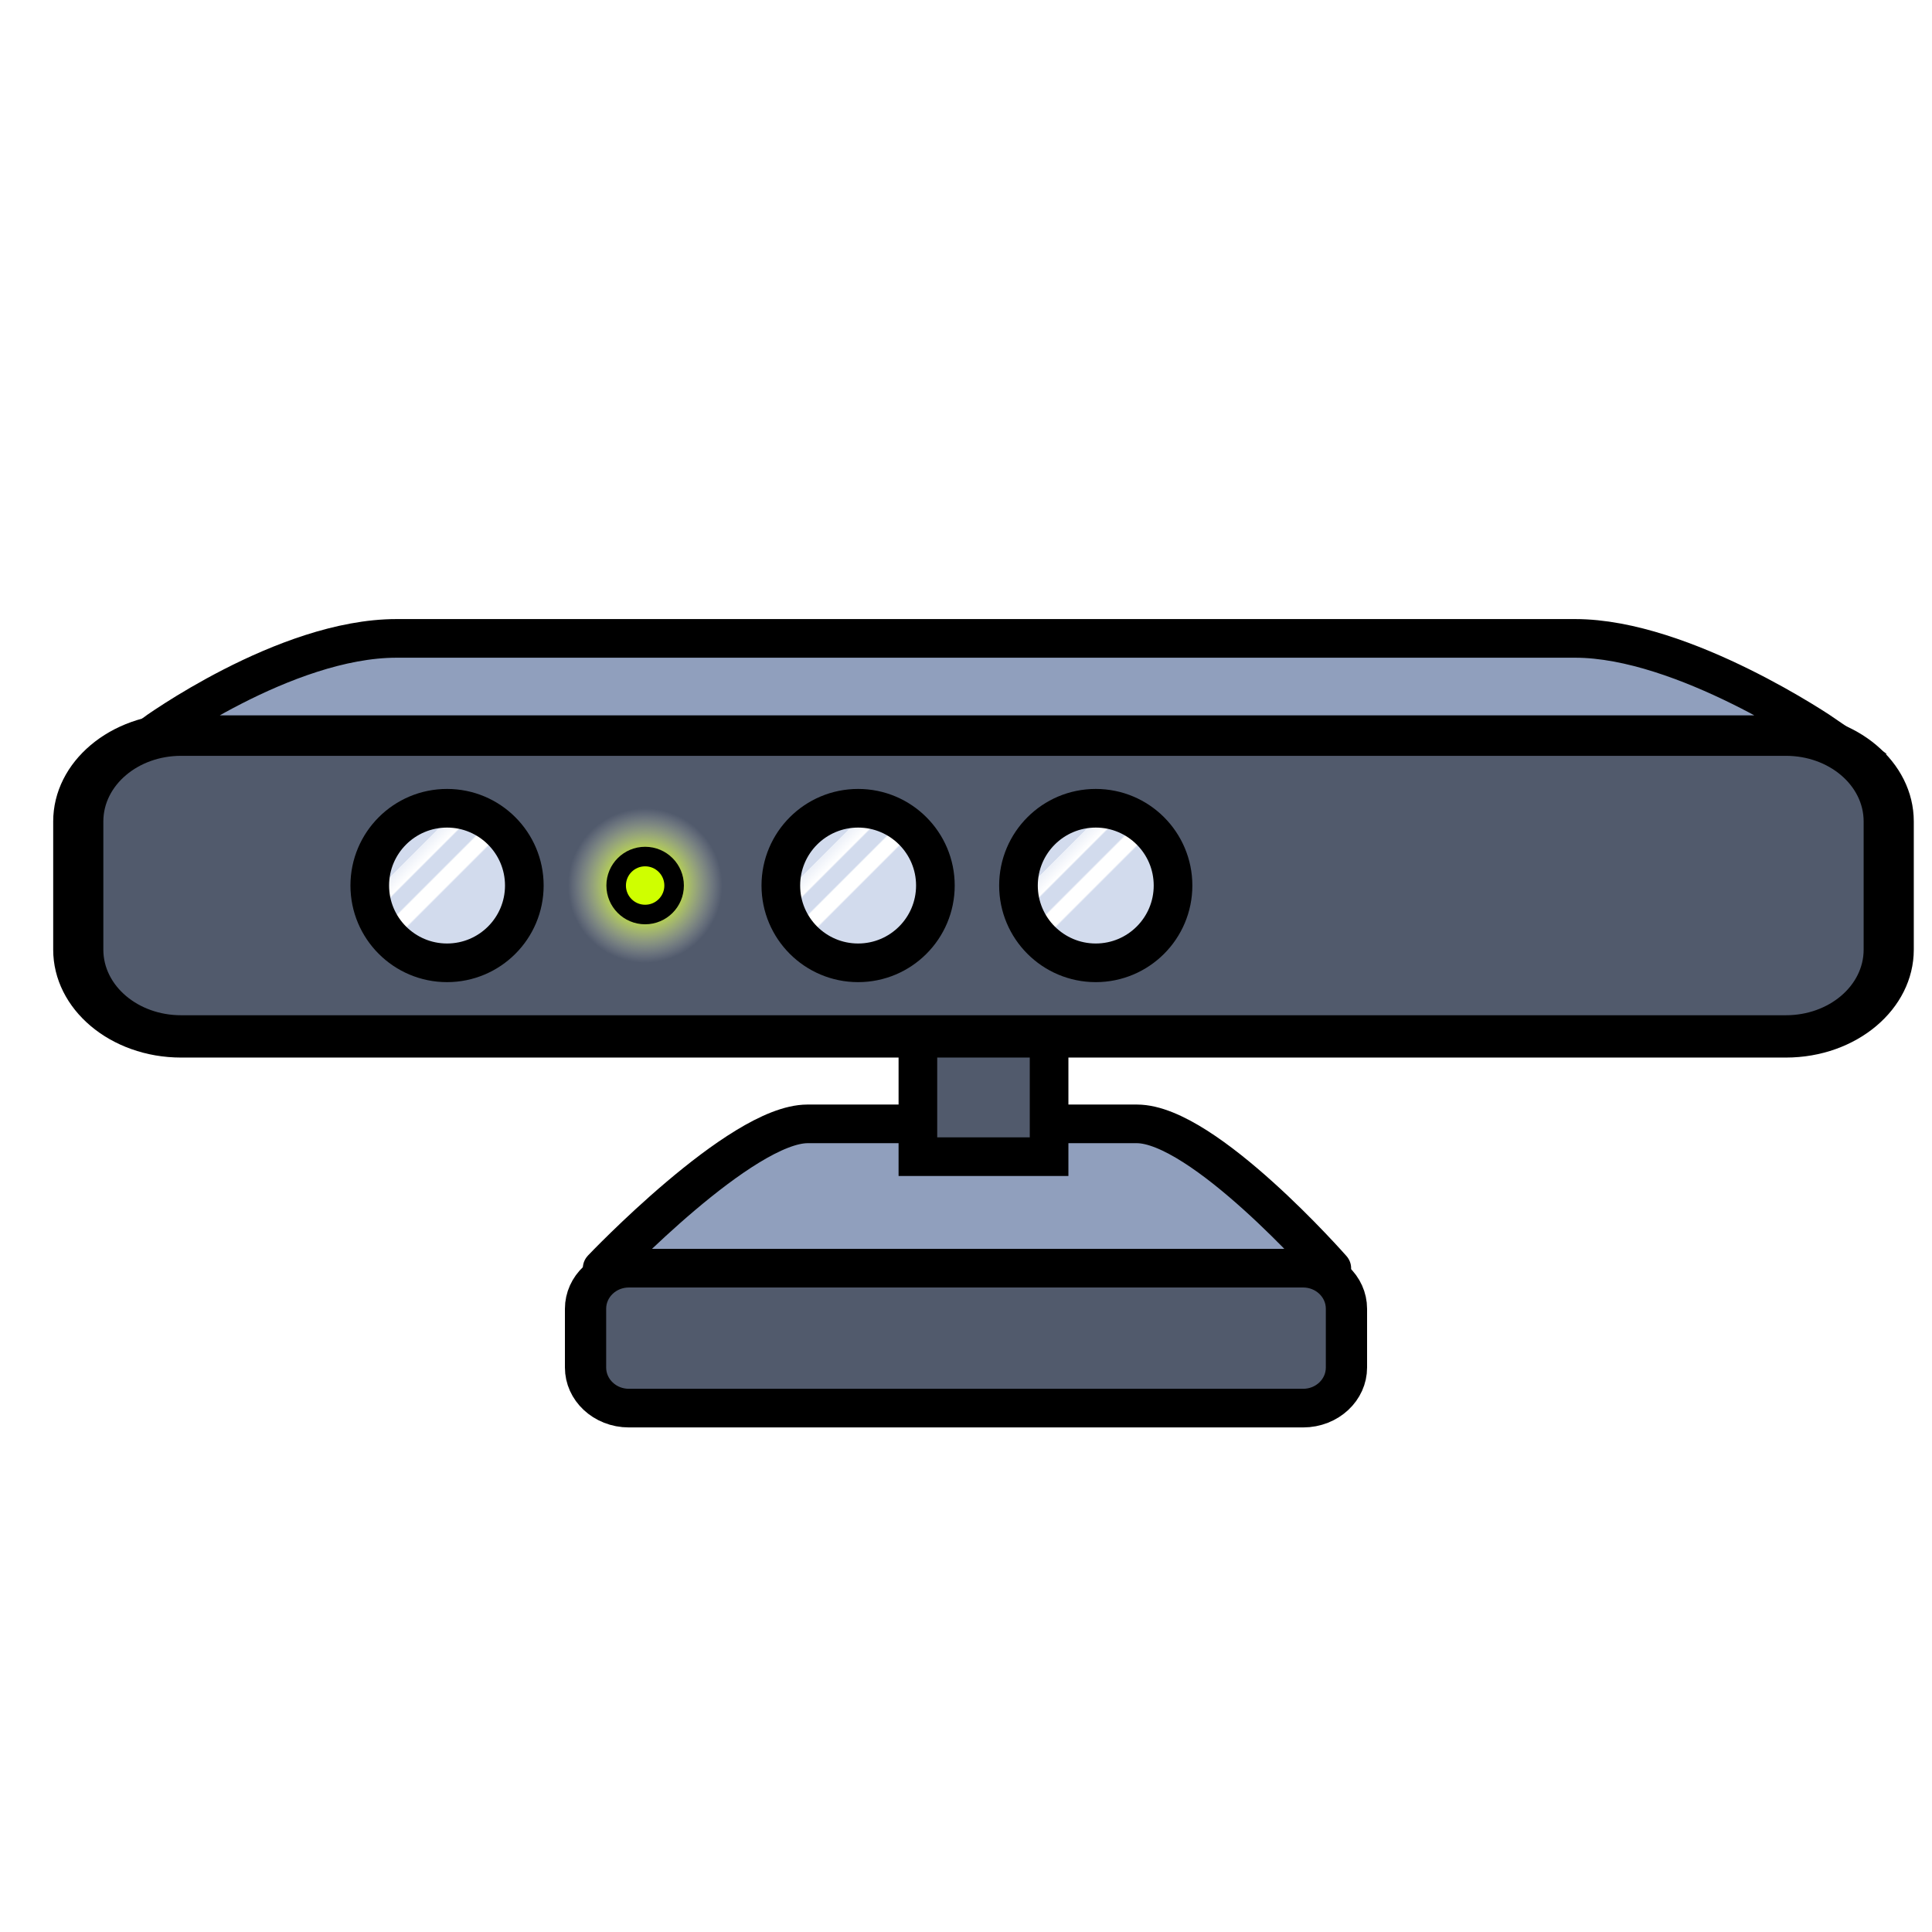
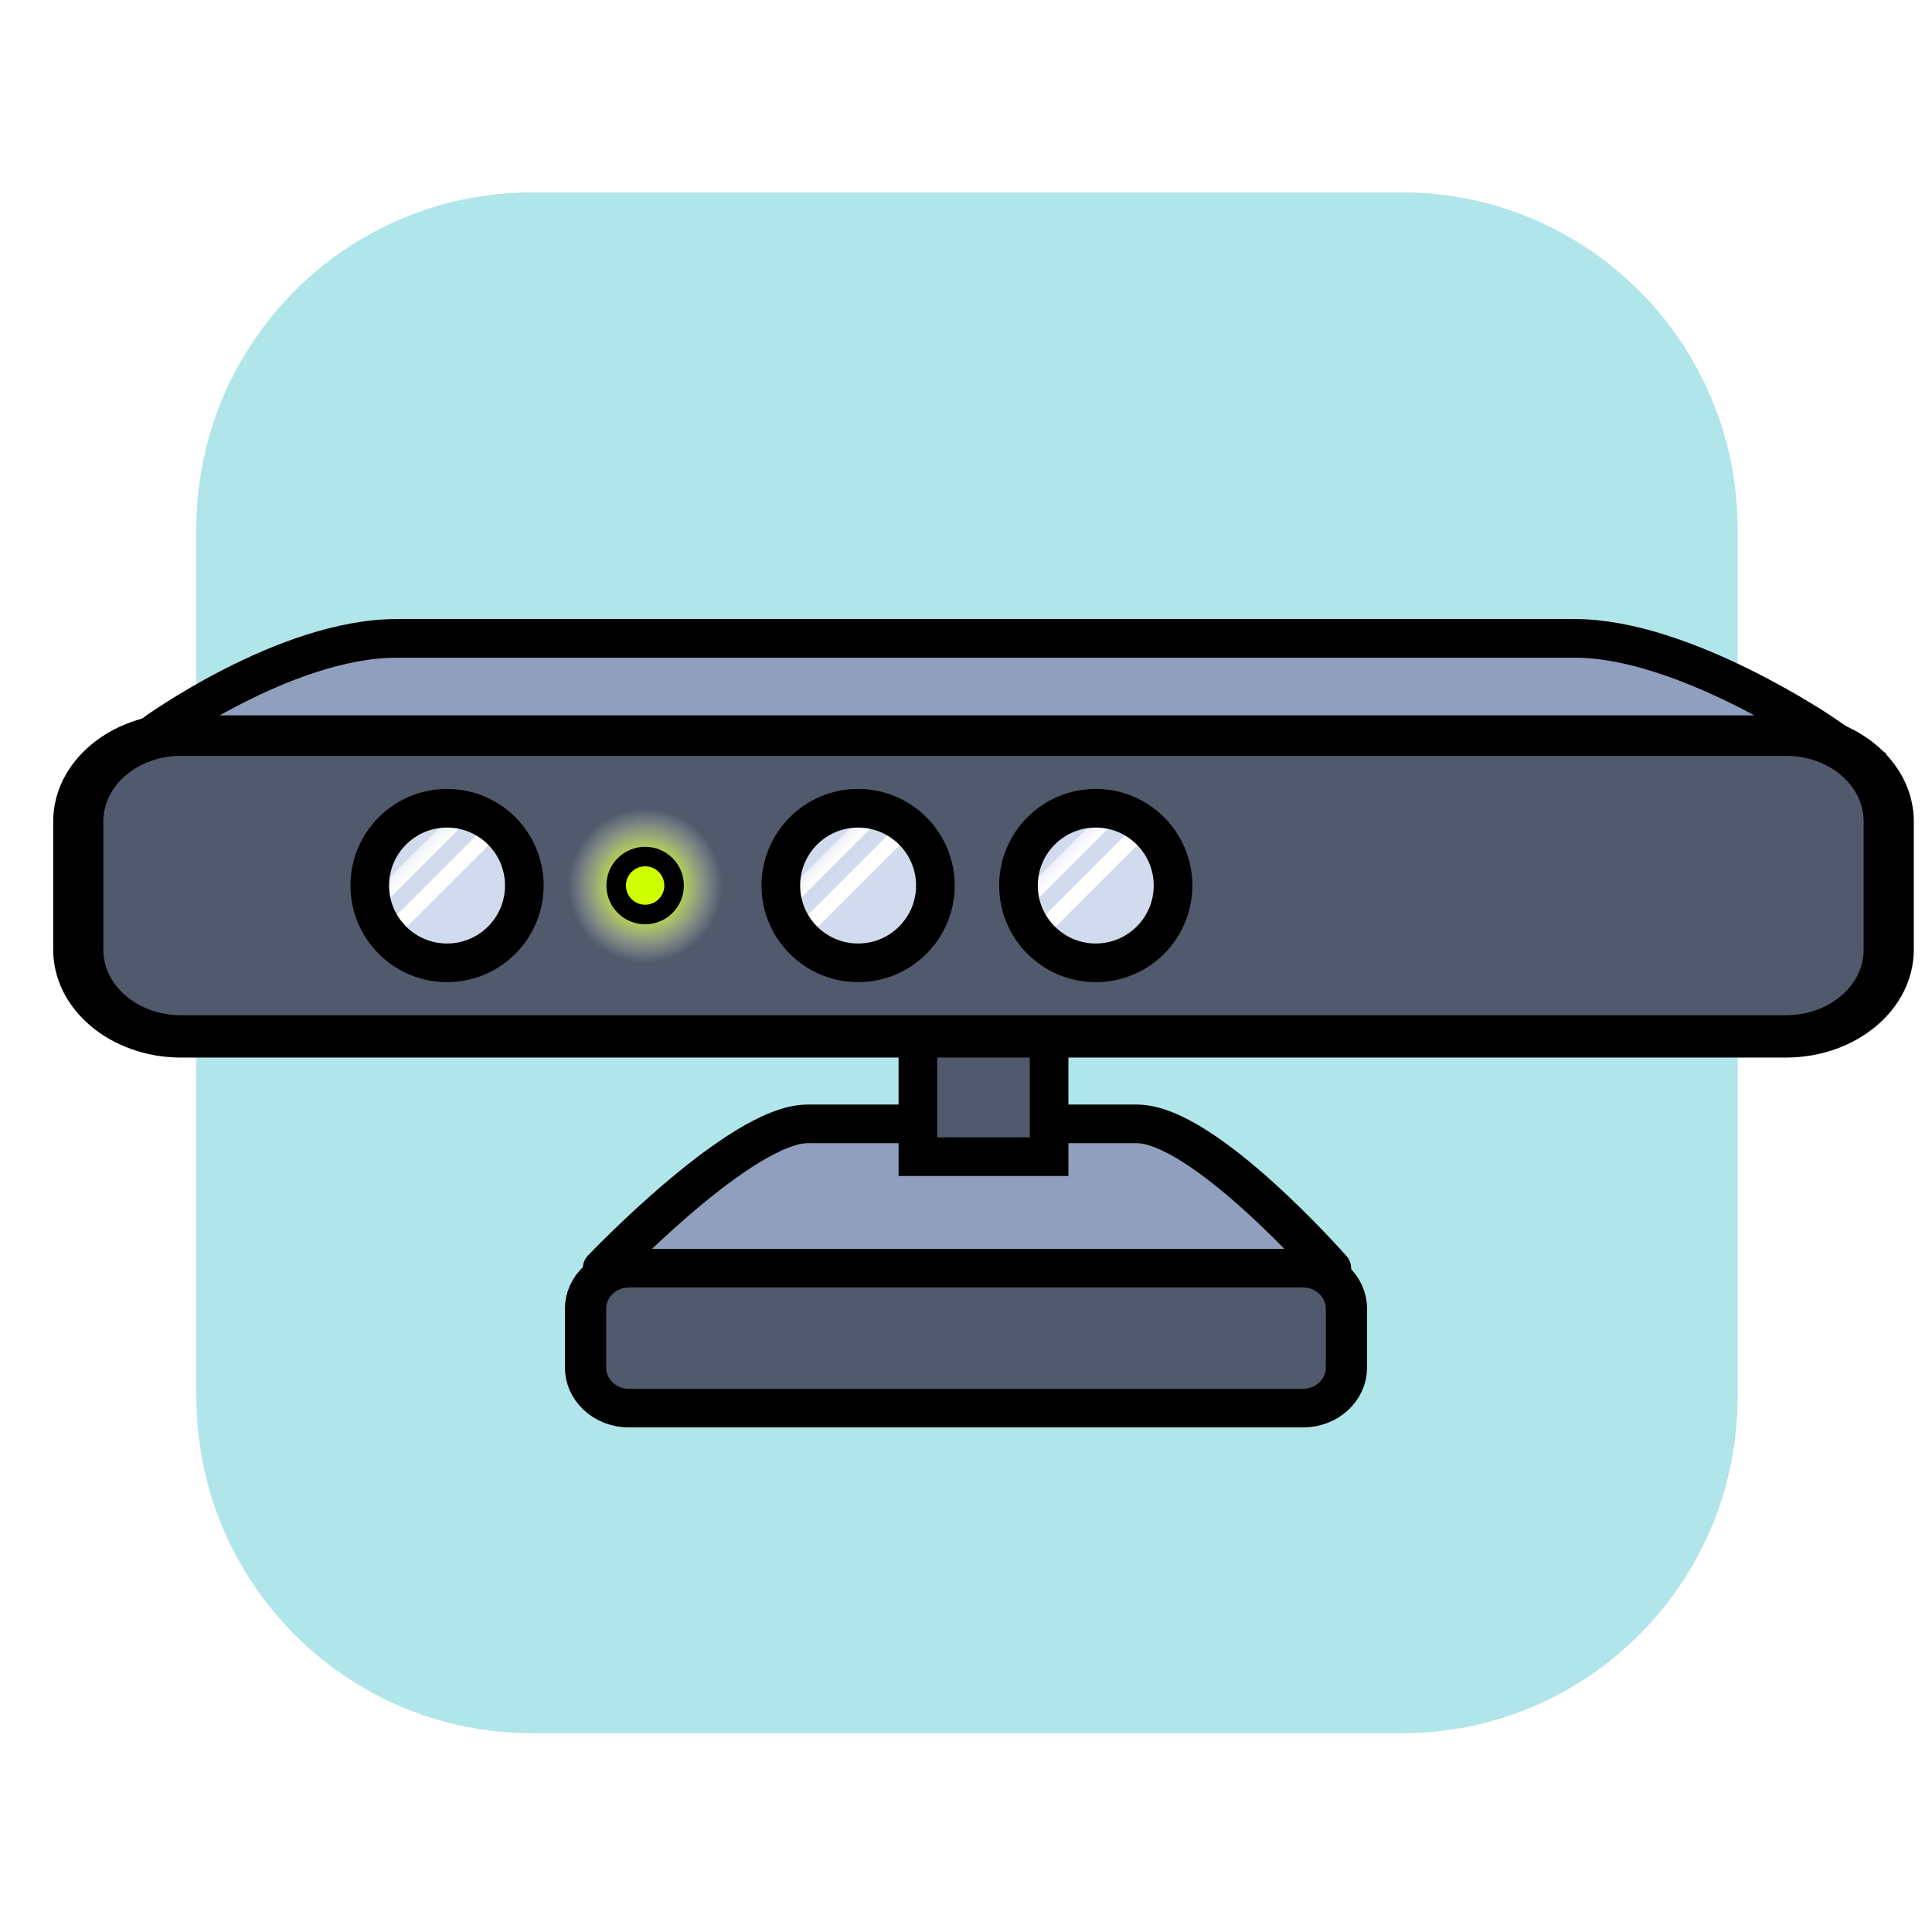
- <svg xmlns="http://www.w3.org/2000/svg" id="eHzh3ZowN1s1" viewBox="0 0 1000 1000" shape-rendering="geometricPrecision" text-rendering="geometricPrecision" project-id="5b796846595746b18b8807b07196cac6" export-id="cc4c623a63254af2823f06fa7e5c025d" cached="false">
+ <svg xmlns="http://www.w3.org/2000/svg" id="eI5XQcTzYyD1" viewBox="0 0 1000 1000" shape-rendering="geometricPrecision" text-rendering="geometricPrecision" project-id="1d073add9da744c0bcf91c95304f4e24" export-id="4eea50da48ef442fb85878b3907535e7" cached="false">
  <defs>
-     <linearGradient id="eHzh3ZowN1s6-fill" x1="0.146" y1="0.146" x2="0.854" y2="0.854" spreadMethod="pad" gradientUnits="objectBoundingBox" gradientTransform="translate(0 0)">
-       <stop id="eHzh3ZowN1s6-fill-0" offset="20%" stop-color="#d2dbed" />
-       <stop id="eHzh3ZowN1s6-fill-1" offset="20%" stop-color="#ecf0f8" />
-       <stop id="eHzh3ZowN1s6-fill-2" offset="29%" stop-color="#fff" />
-       <stop id="eHzh3ZowN1s6-fill-3" offset="30%" stop-color="#d2dbed" />
-       <stop id="eHzh3ZowN1s6-fill-4" offset="40%" stop-color="#d2dbed" />
-       <stop id="eHzh3ZowN1s6-fill-5" offset="41%" stop-color="#fff" />
-       <stop id="eHzh3ZowN1s6-fill-6" offset="50%" stop-color="#fff" />
-       <stop id="eHzh3ZowN1s6-fill-7" offset="51%" stop-color="#d2dbed" />
+     <linearGradient id="eI5XQcTzYyD7-fill" x1="0.146" y1="0.146" x2="0.854" y2="0.854" spreadMethod="pad" gradientUnits="objectBoundingBox" gradientTransform="translate(0 0)">
+       <stop id="eI5XQcTzYyD7-fill-0" offset="20%" stop-color="#d2dbed" />
+       <stop id="eI5XQcTzYyD7-fill-1" offset="20%" stop-color="#ecf0f8" />
+       <stop id="eI5XQcTzYyD7-fill-2" offset="29%" stop-color="#fff" />
+       <stop id="eI5XQcTzYyD7-fill-3" offset="30%" stop-color="#d2dbed" />
+       <stop id="eI5XQcTzYyD7-fill-4" offset="40%" stop-color="#d2dbed" />
+       <stop id="eI5XQcTzYyD7-fill-5" offset="41%" stop-color="#fff" />
+       <stop id="eI5XQcTzYyD7-fill-6" offset="50%" stop-color="#fff" />
+       <stop id="eI5XQcTzYyD7-fill-7" offset="51%" stop-color="#d2dbed" />
    </linearGradient>
-     <radialGradient id="eHzh3ZowN1s7-fill" cx="0" cy="0" r="0.5" spreadMethod="pad" gradientUnits="objectBoundingBox" gradientTransform="translate(0.5 0.5)">
-       <stop id="eHzh3ZowN1s7-fill-0" offset="28%" stop-color="#cfff00" />
-       <stop id="eHzh3ZowN1s7-fill-1" offset="100%" stop-color="rgba(251,251,253,0)" />
+     <radialGradient id="eI5XQcTzYyD8-fill" cx="0" cy="0" r="0.5" spreadMethod="pad" gradientUnits="objectBoundingBox" gradientTransform="translate(0.5 0.5)">
+       <stop id="eI5XQcTzYyD8-fill-0" offset="28%" stop-color="#cfff00" />
+       <stop id="eI5XQcTzYyD8-fill-1" offset="100%" stop-color="rgba(251,251,253,0)" />
    </radialGradient>
-     <linearGradient id="eHzh3ZowN1s10-fill" x1="0.146" y1="0.146" x2="0.854" y2="0.854" spreadMethod="pad" gradientUnits="objectBoundingBox" gradientTransform="translate(0 0)">
-       <stop id="eHzh3ZowN1s10-fill-0" offset="20%" stop-color="#d2dbed" />
-       <stop id="eHzh3ZowN1s10-fill-1" offset="20%" stop-color="#ecf0f8" />
-       <stop id="eHzh3ZowN1s10-fill-2" offset="29%" stop-color="#fff" />
-       <stop id="eHzh3ZowN1s10-fill-3" offset="30%" stop-color="#d2dbed" />
-       <stop id="eHzh3ZowN1s10-fill-4" offset="40%" stop-color="#d2dbed" />
-       <stop id="eHzh3ZowN1s10-fill-5" offset="41%" stop-color="#fff" />
-       <stop id="eHzh3ZowN1s10-fill-6" offset="50%" stop-color="#fff" />
-       <stop id="eHzh3ZowN1s10-fill-7" offset="51%" stop-color="#d2dbed" />
+     <linearGradient id="eI5XQcTzYyD11-fill" x1="0.146" y1="0.146" x2="0.854" y2="0.854" spreadMethod="pad" gradientUnits="objectBoundingBox" gradientTransform="translate(0 0)">
+       <stop id="eI5XQcTzYyD11-fill-0" offset="20%" stop-color="#d2dbed" />
+       <stop id="eI5XQcTzYyD11-fill-1" offset="20%" stop-color="#ecf0f8" />
+       <stop id="eI5XQcTzYyD11-fill-2" offset="29%" stop-color="#fff" />
+       <stop id="eI5XQcTzYyD11-fill-3" offset="30%" stop-color="#d2dbed" />
+       <stop id="eI5XQcTzYyD11-fill-4" offset="40%" stop-color="#d2dbed" />
+       <stop id="eI5XQcTzYyD11-fill-5" offset="41%" stop-color="#fff" />
+       <stop id="eI5XQcTzYyD11-fill-6" offset="50%" stop-color="#fff" />
+       <stop id="eI5XQcTzYyD11-fill-7" offset="51%" stop-color="#d2dbed" />
    </linearGradient>
-     <linearGradient id="eHzh3ZowN1s11-fill" x1="0.146" y1="0.146" x2="0.854" y2="0.854" spreadMethod="pad" gradientUnits="objectBoundingBox" gradientTransform="translate(0 0)">
-       <stop id="eHzh3ZowN1s11-fill-0" offset="20%" stop-color="#d2dbed" />
-       <stop id="eHzh3ZowN1s11-fill-1" offset="20%" stop-color="#ecf0f8" />
-       <stop id="eHzh3ZowN1s11-fill-2" offset="29%" stop-color="#fff" />
-       <stop id="eHzh3ZowN1s11-fill-3" offset="30%" stop-color="#d2dbed" />
-       <stop id="eHzh3ZowN1s11-fill-4" offset="40%" stop-color="#d2dbed" />
-       <stop id="eHzh3ZowN1s11-fill-5" offset="41%" stop-color="#fff" />
-       <stop id="eHzh3ZowN1s11-fill-6" offset="50%" stop-color="#fff" />
-       <stop id="eHzh3ZowN1s11-fill-7" offset="51%" stop-color="#d2dbed" />
+     <linearGradient id="eI5XQcTzYyD12-fill" x1="0.146" y1="0.146" x2="0.854" y2="0.854" spreadMethod="pad" gradientUnits="objectBoundingBox" gradientTransform="translate(0 0)">
+       <stop id="eI5XQcTzYyD12-fill-0" offset="20%" stop-color="#d2dbed" />
+       <stop id="eI5XQcTzYyD12-fill-1" offset="20%" stop-color="#ecf0f8" />
+       <stop id="eI5XQcTzYyD12-fill-2" offset="29%" stop-color="#fff" />
+       <stop id="eI5XQcTzYyD12-fill-3" offset="30%" stop-color="#d2dbed" />
+       <stop id="eI5XQcTzYyD12-fill-4" offset="40%" stop-color="#d2dbed" />
+       <stop id="eI5XQcTzYyD12-fill-5" offset="41%" stop-color="#fff" />
+       <stop id="eI5XQcTzYyD12-fill-6" offset="50%" stop-color="#fff" />
+       <stop id="eI5XQcTzYyD12-fill-7" offset="51%" stop-color="#d2dbed" />
    </linearGradient>
  </defs>
-   <path d="M327.637,636.034c0,0,65.408-74.694,97.099-74.694c47.096,0,109.89,0,156.986,0c31.721,0,92.119,74.694,92.119,74.694h-346.204Z" transform="matrix(1.08589 0 0 1-43.2366 20.37121)" fill="#909fbd" stroke="#000" stroke-width="20" stroke-linejoin="round" />
-   <rect width="368.945" height="72.431" rx="21" ry="21" transform="matrix(1.067485 0 0 1 303.0783 656.4056)" fill="#515a6c" stroke="#000" stroke-width="20" stroke-linejoin="round" />
-   <rect width="67.904" height="82.617" rx="0" ry="0" transform="translate(475.1019 516.0706)" fill="#515a6c" stroke="#000" stroke-width="20" />
-   <rect width="722.046" height="142.598" rx="41" ry="41" transform="matrix(1.297816 0 0 1.095238 40.51233 380.2626)" fill="#515a6c" stroke="#000" stroke-width="20" />
-   <ellipse rx="40" ry="40" transform="translate(231.3898 458.3522)" fill="url(#eHzh3ZowN1s6-fill)" stroke="#000" stroke-width="20" />
-   <ellipse rx="34.602" ry="34.603" transform="matrix(1.155981 0 0 1.15597 333.9226 458.3522)" fill="url(#eHzh3ZowN1s7-fill)" stroke-width="0" />
-   <ellipse rx="29.659" ry="29.66" transform="matrix(.505745 0 0 0.505737 333.9226 458.3522)" fill="#cfff00" stroke="#000" stroke-width="20" />
+   <rect width="794.477" height="792.214" rx="173" ry="173" transform="matrix(1.004135 0 0 1.006697 101.6298 99.59244)" fill="#b0e5ea" stroke-width="0" />
+   <path d="M327.637,636.034c0,0,65.408-74.694,97.099-74.694c47.096,0,109.89,0,156.986,0c31.721,0,92.119,74.694,92.119,74.694h-346.204Z" transform="matrix(1.08589 0 0 1-43.2366 20.3712)" fill="#909fbd" stroke="#000" stroke-width="20" stroke-linejoin="round" />
+   <rect width="368.945" height="72.431" rx="21" ry="21" transform="matrix(1.06748 0 0 1 303.078 656.406)" fill="#515a6c" stroke="#000" stroke-width="20" stroke-linejoin="round" />
+   <rect width="67.904" height="82.617" rx="0" ry="0" transform="translate(475.102 516.071)" fill="#515a6c" stroke="#000" stroke-width="20" />
+   <rect width="722.046" height="142.598" rx="41" ry="41" transform="matrix(1.29782 0 0 1.09524 40.5123 380.263)" fill="#515a6c" stroke="#000" stroke-width="20" />
+   <ellipse rx="40" ry="40" transform="translate(231.39 458.352)" fill="url(#eI5XQcTzYyD7-fill)" stroke="#000" stroke-width="20" />
+   <ellipse rx="34.602" ry="34.603" transform="matrix(1.15598 0 0 1.15597 333.923 458.352)" fill="url(#eI5XQcTzYyD8-fill)" stroke-width="0" />
+   <ellipse rx="29.659" ry="29.66" transform="matrix(.505745 0 0 0.505737 333.923 458.352)" fill="#cfff00" stroke="#000" stroke-width="20" />
  <path d="M78.982,380.263c0,0,68.387-49.833,126.263-49.833c196.557,0,415.84,0,610.051,0c56.312,0,129.051,49.833,129.051,49.833l-865.365 0Z" transform="translate(.000003 0)" fill="#909fbd" stroke="#000" stroke-width="20" />
-   <ellipse rx="40" ry="40" transform="translate(444.1557 458.3522)" fill="url(#eHzh3ZowN1s10-fill)" stroke="#000" stroke-width="20" />
-   <ellipse rx="40" ry="40" transform="translate(567.1616 458.3522)" fill="url(#eHzh3ZowN1s11-fill)" stroke="#000" stroke-width="20" />
+   <ellipse rx="40" ry="40" transform="translate(444.156 458.352)" fill="url(#eI5XQcTzYyD11-fill)" stroke="#000" stroke-width="20" />
+   <ellipse rx="40" ry="40" transform="translate(567.162 458.352)" fill="url(#eI5XQcTzYyD12-fill)" stroke="#000" stroke-width="20" />
</svg>
